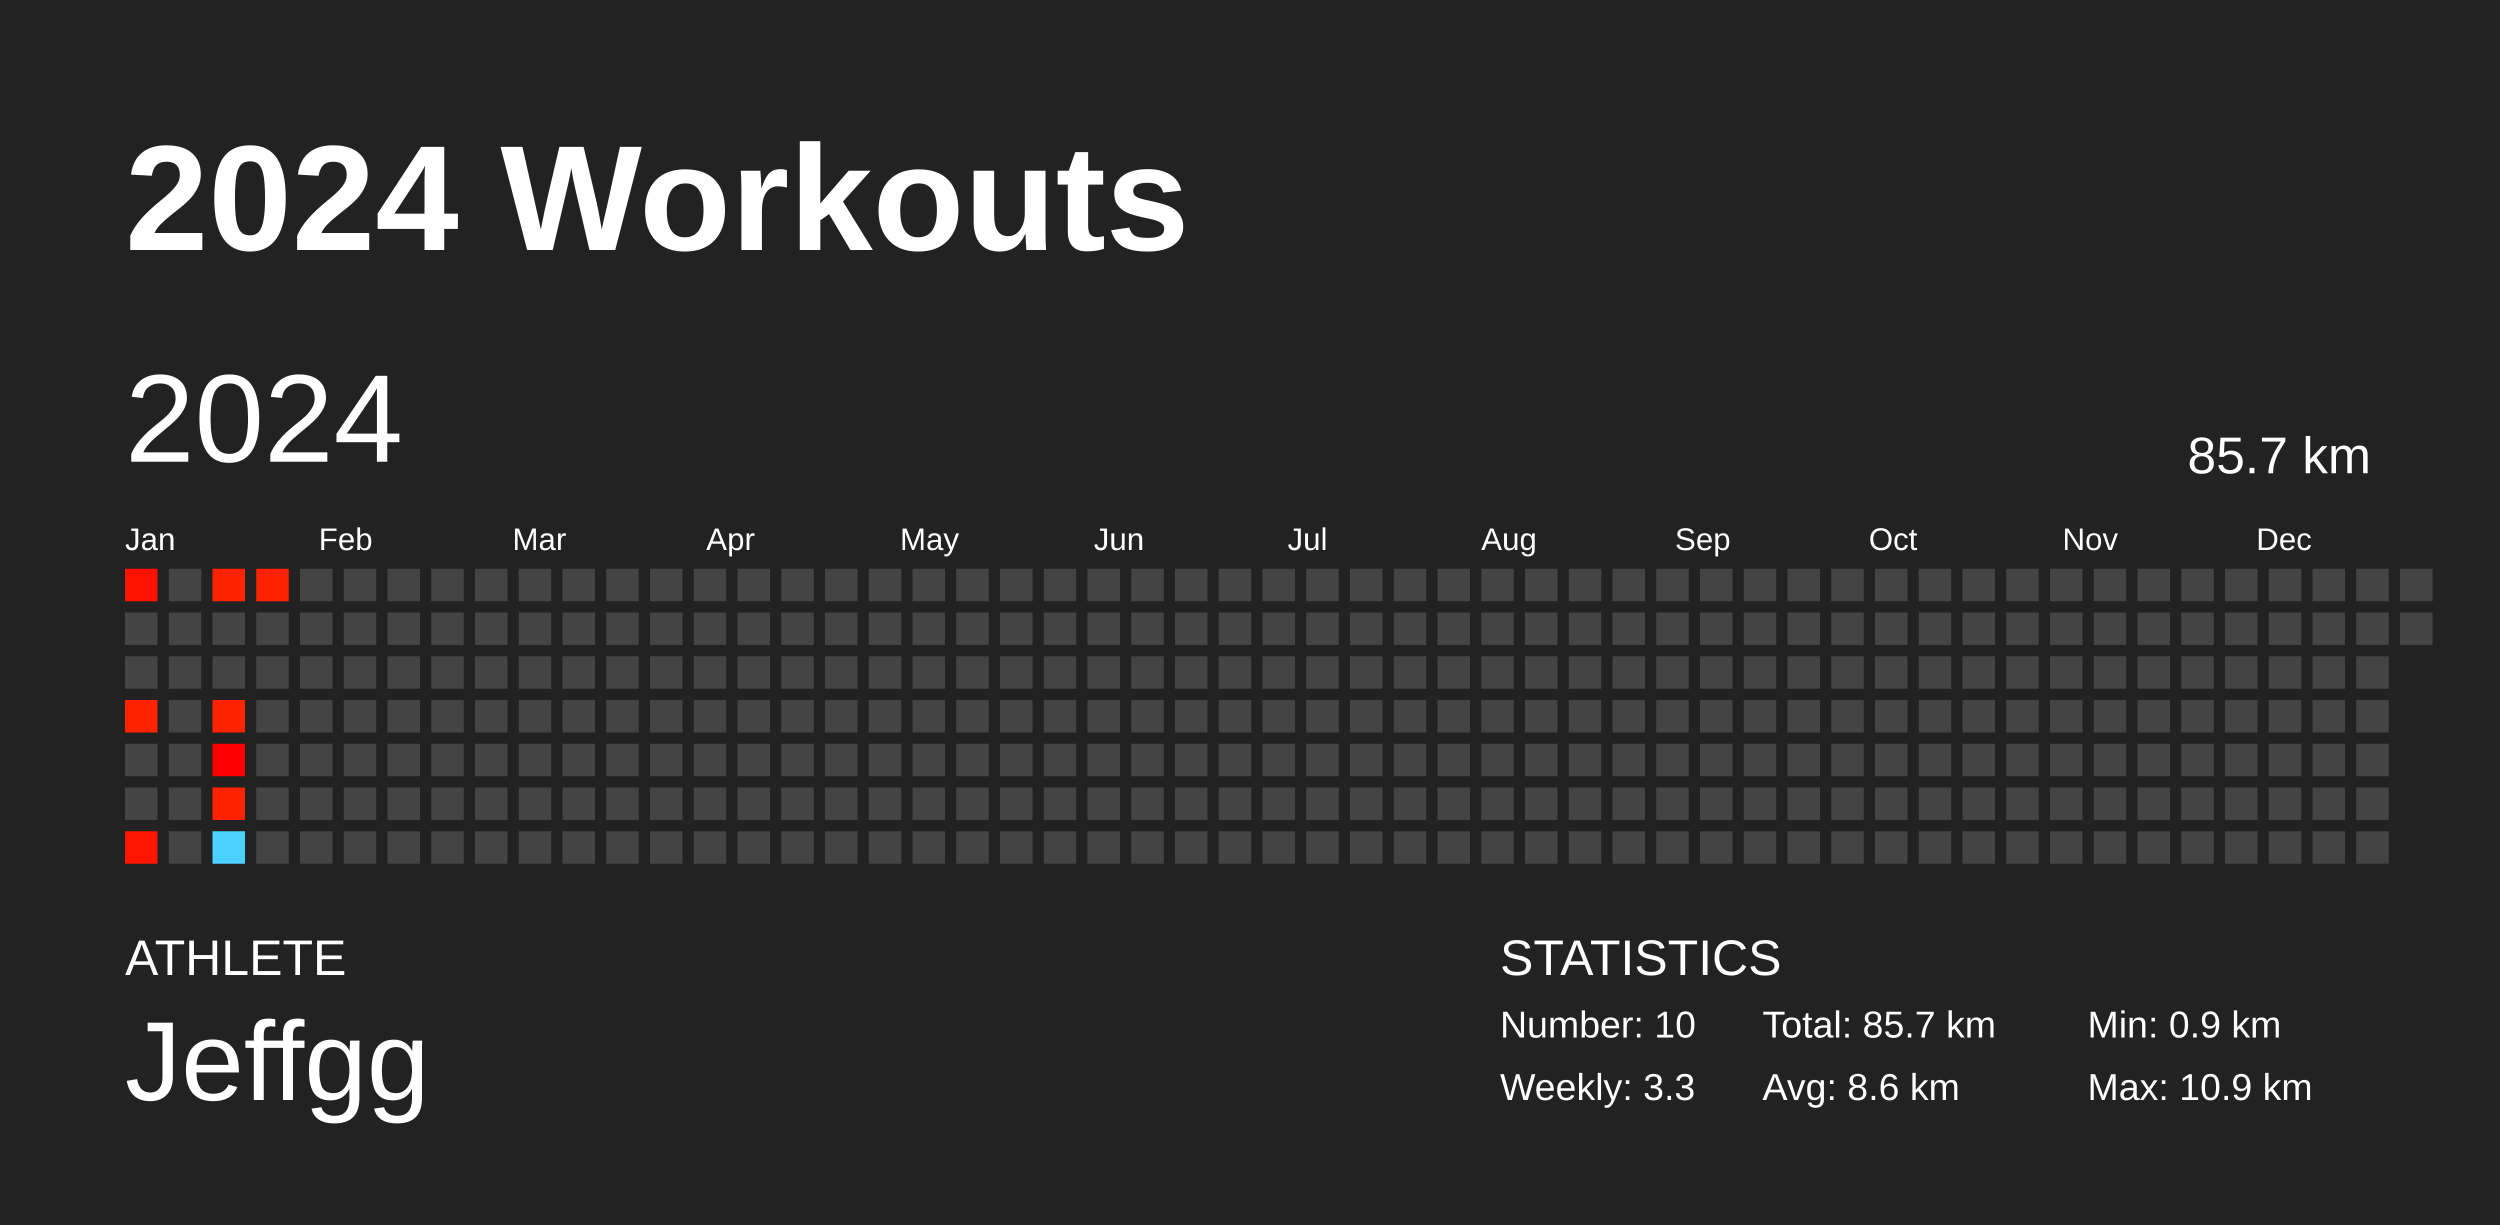
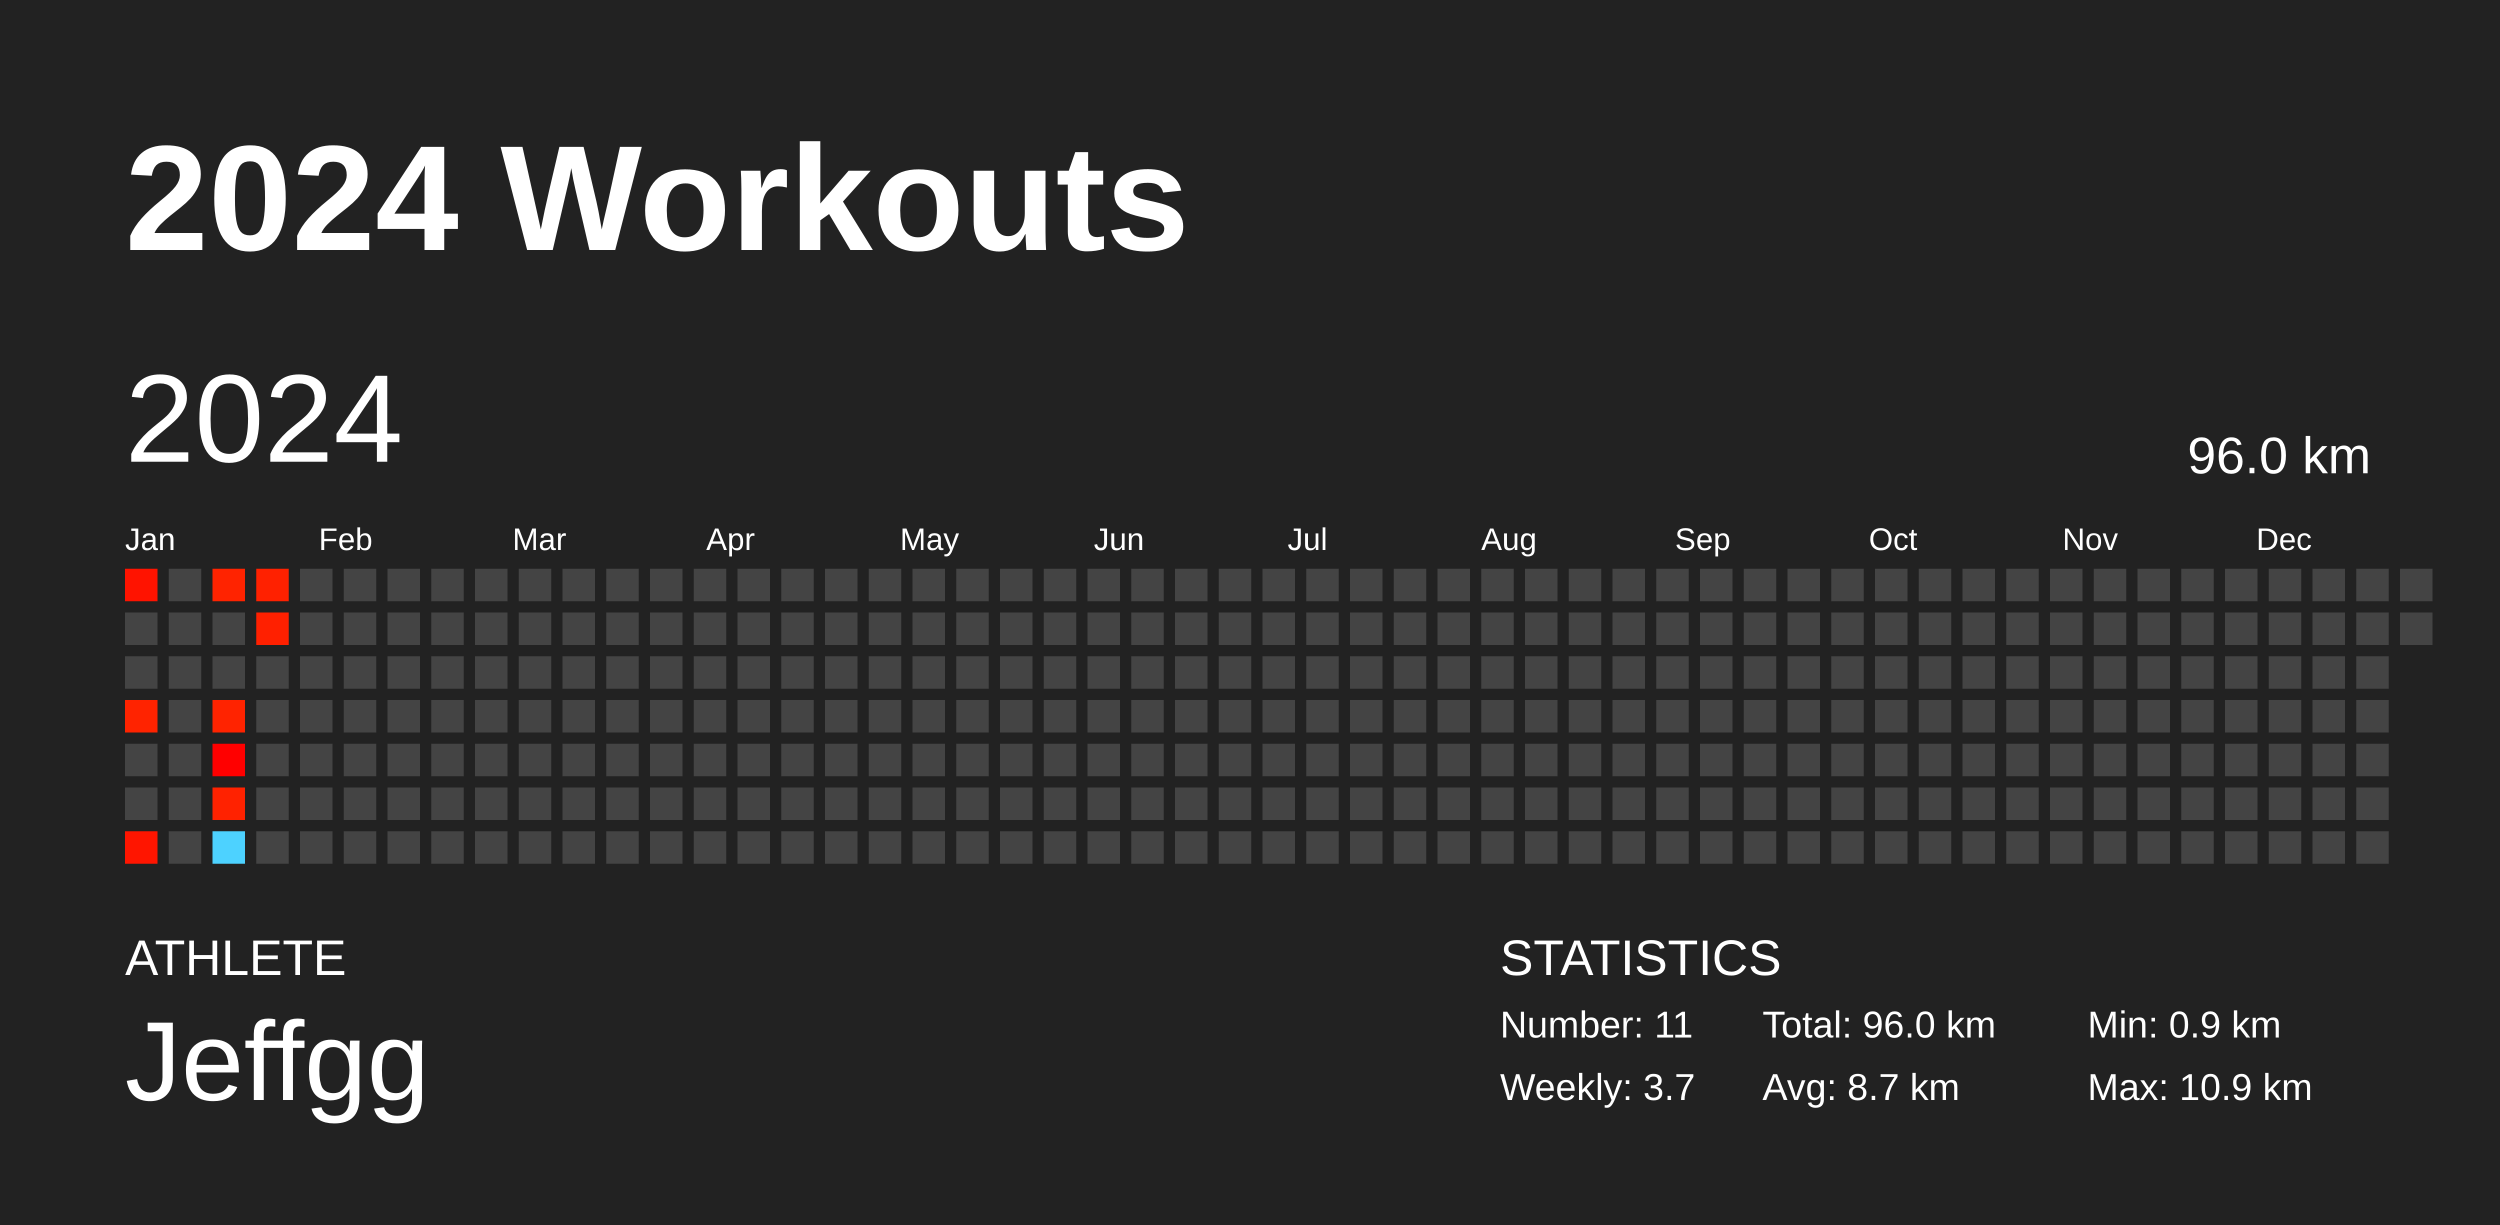
<svg xmlns="http://www.w3.org/2000/svg" baseProfile="full" height="98mm" version="1.1" viewBox="0,0,200,98" width="200mm">
  <defs />
  <rect fill="#222222" height="98" width="200" x="0" y="0" />
  <text fill="#FFFFFF" style="font-size:12px; font-family:Arial; font-weight:bold;" x="10" y="20">2024 Workouts</text>
  <text fill="#FFFFFF" style="font-size:4px; font-family:Arial" x="10" y="78">ATHLETE</text>
  <text fill="#FFFFFF" style="font-size:9px; font-family:Arial" x="10" y="88">Jeffgg</text>
  <text fill="#FFFFFF" style="font-size:4px; font-family:Arial" x="120" y="78">STATISTICS</text>
-   <text fill="#FFFFFF" style="font-size:3px; font-family:Arial" x="120" y="83">Number: 10</text>
-   <text fill="#FFFFFF" style="font-size:3px; font-family:Arial" x="120" y="88">Weekly: 3.3</text>
-   <text fill="#FFFFFF" style="font-size:3px; font-family:Arial" x="141" y="83">Total: 85.7 km</text>
-   <text fill="#FFFFFF" style="font-size:3px; font-family:Arial" x="141" y="88">Avg: 8.6 km</text>
+   <text fill="#FFFFFF" style="font-size:3px; font-family:Arial" x="120" y="83">Number: 11</text>
+   <text fill="#FFFFFF" style="font-size:3px; font-family:Arial" x="120" y="88">Weekly: 3.7</text>
+   <text fill="#FFFFFF" style="font-size:3px; font-family:Arial" x="141" y="83">Total: 96.0 km</text>
+   <text fill="#FFFFFF" style="font-size:3px; font-family:Arial" x="141" y="88">Avg: 8.7 km</text>
  <text fill="#FFFFFF" style="font-size:3px; font-family:Arial" x="167" y="83">Min: 0.9 km</text>
  <text fill="#FFFFFF" style="font-size:3px; font-family:Arial" x="167" y="88">Max: 10.9 km</text>
  <text dominant-baseline="hanging" fill="#FFFFFF" style="font-size:10.0px; font-family:Arial;" x="10" y="30">2024</text>
-   <text dominant-baseline="hanging" fill="#FFFFFF" style="font-size:4.125px; font-family:Arial;" x="175" y="35">85.7 km</text>
+   <text dominant-baseline="hanging" fill="#FFFFFF" style="font-size:4.125px; font-family:Arial;" x="175" y="35">96.0 km</text>
  <text fill="#FFFFFF" style="font-size:2.5px; font-family:Arial" x="10.0" y="44">Jan</text>
  <text fill="#FFFFFF" style="font-size:2.5px; font-family:Arial" x="25.5" y="44">Feb</text>
  <text fill="#FFFFFF" style="font-size:2.5px; font-family:Arial" x="41.0" y="44">Mar</text>
  <text fill="#FFFFFF" style="font-size:2.5px; font-family:Arial" x="56.5" y="44">Apr</text>
  <text fill="#FFFFFF" style="font-size:2.5px; font-family:Arial" x="72.0" y="44">May</text>
  <text fill="#FFFFFF" style="font-size:2.5px; font-family:Arial" x="87.5" y="44">Jun</text>
  <text fill="#FFFFFF" style="font-size:2.5px; font-family:Arial" x="103.0" y="44">Jul</text>
  <text fill="#FFFFFF" style="font-size:2.5px; font-family:Arial" x="118.5" y="44">Aug</text>
  <text fill="#FFFFFF" style="font-size:2.5px; font-family:Arial" x="134.0" y="44">Sep</text>
  <text fill="#FFFFFF" style="font-size:2.5px; font-family:Arial" x="149.5" y="44">Oct</text>
  <text fill="#FFFFFF" style="font-size:2.5px; font-family:Arial" x="165.0" y="44">Nov</text>
  <text fill="#FFFFFF" style="font-size:2.5px; font-family:Arial" x="180.5" y="44">Dec</text>
  <rect fill="#ff1300" height="2.6" width="2.6" x="10.0" y="45.5" />
  <rect fill="#444444" height="2.6" width="2.6" x="10.0" y="49.0" />
  <rect fill="#444444" height="2.6" width="2.6" x="10.0" y="52.5" />
  <rect fill="#ff2300" height="2.6" width="2.6" x="10.0" y="56.0" />
  <rect fill="#444444" height="2.6" width="2.6" x="10.0" y="59.5" />
  <rect fill="#444444" height="2.6" width="2.6" x="10.0" y="63.0" />
  <rect fill="#ff1500" height="2.6" width="2.6" x="10.0" y="66.5" />
  <rect fill="#444444" height="2.6" width="2.6" x="13.5" y="45.5" />
  <rect fill="#444444" height="2.6" width="2.6" x="13.5" y="49.0" />
  <rect fill="#444444" height="2.6" width="2.6" x="13.5" y="52.5" />
  <rect fill="#444444" height="2.6" width="2.6" x="13.5" y="56.0" />
  <rect fill="#444444" height="2.6" width="2.6" x="13.5" y="59.5" />
  <rect fill="#444444" height="2.6" width="2.6" x="13.5" y="63.0" />
  <rect fill="#444444" height="2.6" width="2.6" x="13.5" y="66.5" />
  <rect fill="#ff2300" height="2.6" width="2.6" x="17.0" y="45.5" />
  <rect fill="#444444" height="2.6" width="2.6" x="17.0" y="49.0" />
  <rect fill="#444444" height="2.6" width="2.6" x="17.0" y="52.5" />
  <rect fill="#ff2300" height="2.6" width="2.6" x="17.0" y="56.0" />
  <rect fill="#ff0000" height="2.6" width="2.6" x="17.0" y="59.5" />
  <rect fill="#ff2200" height="2.6" width="2.6" x="17.0" y="63.0" />
  <rect fill="#4dd2ff" height="2.6" width="2.6" x="17.0" y="66.5" />
  <rect fill="#ff2100" height="2.6" width="2.6" x="20.5" y="45.5" />
-   <rect fill="#444444" height="2.6" width="2.6" x="20.5" y="49.0" />
+   <rect fill="#ff2000" height="2.6" width="2.6" x="20.5" y="49.0" />
  <rect fill="#444444" height="2.6" width="2.6" x="20.5" y="52.5" />
  <rect fill="#444444" height="2.6" width="2.6" x="20.5" y="56.0" />
  <rect fill="#444444" height="2.6" width="2.6" x="20.5" y="59.5" />
  <rect fill="#444444" height="2.6" width="2.6" x="20.5" y="63.0" />
  <rect fill="#444444" height="2.6" width="2.6" x="20.5" y="66.5" />
  <rect fill="#444444" height="2.6" width="2.6" x="24.0" y="45.5" />
  <rect fill="#444444" height="2.6" width="2.6" x="24.0" y="49.0" />
  <rect fill="#444444" height="2.6" width="2.6" x="24.0" y="52.5" />
  <rect fill="#444444" height="2.6" width="2.6" x="24.0" y="56.0" />
  <rect fill="#444444" height="2.6" width="2.6" x="24.0" y="59.5" />
  <rect fill="#444444" height="2.6" width="2.6" x="24.0" y="63.0" />
  <rect fill="#444444" height="2.6" width="2.6" x="24.0" y="66.5" />
  <rect fill="#444444" height="2.6" width="2.6" x="27.5" y="45.5" />
  <rect fill="#444444" height="2.6" width="2.6" x="27.5" y="49.0" />
  <rect fill="#444444" height="2.6" width="2.6" x="27.5" y="52.5" />
  <rect fill="#444444" height="2.6" width="2.6" x="27.5" y="56.0" />
  <rect fill="#444444" height="2.6" width="2.6" x="27.5" y="59.5" />
  <rect fill="#444444" height="2.6" width="2.6" x="27.5" y="63.0" />
  <rect fill="#444444" height="2.6" width="2.6" x="27.5" y="66.5" />
  <rect fill="#444444" height="2.6" width="2.6" x="31.0" y="45.5" />
  <rect fill="#444444" height="2.6" width="2.6" x="31.0" y="49.0" />
  <rect fill="#444444" height="2.6" width="2.6" x="31.0" y="52.5" />
  <rect fill="#444444" height="2.6" width="2.6" x="31.0" y="56.0" />
  <rect fill="#444444" height="2.6" width="2.6" x="31.0" y="59.5" />
  <rect fill="#444444" height="2.6" width="2.6" x="31.0" y="63.0" />
  <rect fill="#444444" height="2.6" width="2.6" x="31.0" y="66.5" />
  <rect fill="#444444" height="2.6" width="2.6" x="34.5" y="45.5" />
  <rect fill="#444444" height="2.6" width="2.6" x="34.5" y="49.0" />
  <rect fill="#444444" height="2.6" width="2.6" x="34.5" y="52.5" />
  <rect fill="#444444" height="2.6" width="2.6" x="34.5" y="56.0" />
  <rect fill="#444444" height="2.6" width="2.6" x="34.5" y="59.5" />
  <rect fill="#444444" height="2.6" width="2.6" x="34.5" y="63.0" />
  <rect fill="#444444" height="2.6" width="2.6" x="34.5" y="66.5" />
  <rect fill="#444444" height="2.6" width="2.6" x="38.0" y="45.5" />
  <rect fill="#444444" height="2.6" width="2.6" x="38.0" y="49.0" />
  <rect fill="#444444" height="2.6" width="2.6" x="38.0" y="52.5" />
  <rect fill="#444444" height="2.6" width="2.6" x="38.0" y="56.0" />
  <rect fill="#444444" height="2.6" width="2.6" x="38.0" y="59.5" />
  <rect fill="#444444" height="2.6" width="2.6" x="38.0" y="63.0" />
  <rect fill="#444444" height="2.6" width="2.6" x="38.0" y="66.5" />
  <rect fill="#444444" height="2.6" width="2.6" x="41.5" y="45.5" />
  <rect fill="#444444" height="2.6" width="2.6" x="41.5" y="49.0" />
  <rect fill="#444444" height="2.6" width="2.6" x="41.5" y="52.5" />
  <rect fill="#444444" height="2.6" width="2.6" x="41.5" y="56.0" />
  <rect fill="#444444" height="2.6" width="2.6" x="41.5" y="59.5" />
  <rect fill="#444444" height="2.6" width="2.6" x="41.5" y="63.0" />
  <rect fill="#444444" height="2.6" width="2.6" x="41.5" y="66.5" />
  <rect fill="#444444" height="2.6" width="2.6" x="45.0" y="45.5" />
  <rect fill="#444444" height="2.6" width="2.6" x="45.0" y="49.0" />
  <rect fill="#444444" height="2.6" width="2.6" x="45.0" y="52.5" />
  <rect fill="#444444" height="2.6" width="2.6" x="45.0" y="56.0" />
  <rect fill="#444444" height="2.6" width="2.6" x="45.0" y="59.5" />
  <rect fill="#444444" height="2.6" width="2.6" x="45.0" y="63.0" />
  <rect fill="#444444" height="2.6" width="2.6" x="45.0" y="66.5" />
  <rect fill="#444444" height="2.6" width="2.6" x="48.5" y="45.5" />
  <rect fill="#444444" height="2.6" width="2.6" x="48.5" y="49.0" />
  <rect fill="#444444" height="2.6" width="2.6" x="48.5" y="52.5" />
  <rect fill="#444444" height="2.6" width="2.6" x="48.5" y="56.0" />
  <rect fill="#444444" height="2.6" width="2.6" x="48.5" y="59.5" />
  <rect fill="#444444" height="2.6" width="2.6" x="48.5" y="63.0" />
  <rect fill="#444444" height="2.6" width="2.6" x="48.5" y="66.5" />
  <rect fill="#444444" height="2.6" width="2.6" x="52.0" y="45.5" />
  <rect fill="#444444" height="2.6" width="2.6" x="52.0" y="49.0" />
  <rect fill="#444444" height="2.6" width="2.6" x="52.0" y="52.5" />
  <rect fill="#444444" height="2.6" width="2.6" x="52.0" y="56.0" />
  <rect fill="#444444" height="2.6" width="2.6" x="52.0" y="59.5" />
  <rect fill="#444444" height="2.6" width="2.6" x="52.0" y="63.0" />
  <rect fill="#444444" height="2.6" width="2.6" x="52.0" y="66.5" />
  <rect fill="#444444" height="2.6" width="2.6" x="55.5" y="45.5" />
  <rect fill="#444444" height="2.6" width="2.6" x="55.5" y="49.0" />
  <rect fill="#444444" height="2.6" width="2.6" x="55.5" y="52.5" />
  <rect fill="#444444" height="2.6" width="2.6" x="55.5" y="56.0" />
  <rect fill="#444444" height="2.6" width="2.6" x="55.5" y="59.5" />
  <rect fill="#444444" height="2.6" width="2.6" x="55.5" y="63.0" />
  <rect fill="#444444" height="2.6" width="2.6" x="55.5" y="66.5" />
  <rect fill="#444444" height="2.6" width="2.6" x="59.0" y="45.5" />
  <rect fill="#444444" height="2.6" width="2.6" x="59.0" y="49.0" />
  <rect fill="#444444" height="2.6" width="2.6" x="59.0" y="52.5" />
  <rect fill="#444444" height="2.6" width="2.6" x="59.0" y="56.0" />
  <rect fill="#444444" height="2.6" width="2.6" x="59.0" y="59.5" />
  <rect fill="#444444" height="2.6" width="2.6" x="59.0" y="63.0" />
  <rect fill="#444444" height="2.6" width="2.6" x="59.0" y="66.5" />
  <rect fill="#444444" height="2.6" width="2.6" x="62.5" y="45.5" />
  <rect fill="#444444" height="2.6" width="2.6" x="62.5" y="49.0" />
  <rect fill="#444444" height="2.6" width="2.6" x="62.5" y="52.5" />
  <rect fill="#444444" height="2.6" width="2.6" x="62.5" y="56.0" />
  <rect fill="#444444" height="2.6" width="2.6" x="62.5" y="59.5" />
  <rect fill="#444444" height="2.6" width="2.6" x="62.5" y="63.0" />
  <rect fill="#444444" height="2.6" width="2.6" x="62.5" y="66.5" />
  <rect fill="#444444" height="2.6" width="2.6" x="66.0" y="45.5" />
  <rect fill="#444444" height="2.6" width="2.6" x="66.0" y="49.0" />
  <rect fill="#444444" height="2.6" width="2.6" x="66.0" y="52.5" />
  <rect fill="#444444" height="2.6" width="2.6" x="66.0" y="56.0" />
  <rect fill="#444444" height="2.6" width="2.6" x="66.0" y="59.5" />
  <rect fill="#444444" height="2.6" width="2.6" x="66.0" y="63.0" />
  <rect fill="#444444" height="2.6" width="2.6" x="66.0" y="66.5" />
  <rect fill="#444444" height="2.6" width="2.6" x="69.5" y="45.5" />
  <rect fill="#444444" height="2.6" width="2.6" x="69.5" y="49.0" />
  <rect fill="#444444" height="2.6" width="2.6" x="69.5" y="52.5" />
  <rect fill="#444444" height="2.6" width="2.6" x="69.5" y="56.0" />
  <rect fill="#444444" height="2.6" width="2.6" x="69.5" y="59.5" />
  <rect fill="#444444" height="2.6" width="2.6" x="69.5" y="63.0" />
  <rect fill="#444444" height="2.6" width="2.6" x="69.5" y="66.5" />
  <rect fill="#444444" height="2.6" width="2.6" x="73.0" y="45.5" />
  <rect fill="#444444" height="2.6" width="2.6" x="73.0" y="49.0" />
  <rect fill="#444444" height="2.6" width="2.6" x="73.0" y="52.5" />
  <rect fill="#444444" height="2.6" width="2.6" x="73.0" y="56.0" />
  <rect fill="#444444" height="2.6" width="2.6" x="73.0" y="59.5" />
  <rect fill="#444444" height="2.6" width="2.6" x="73.0" y="63.0" />
  <rect fill="#444444" height="2.6" width="2.6" x="73.0" y="66.5" />
  <rect fill="#444444" height="2.6" width="2.6" x="76.5" y="45.5" />
  <rect fill="#444444" height="2.6" width="2.6" x="76.5" y="49.0" />
  <rect fill="#444444" height="2.6" width="2.6" x="76.5" y="52.5" />
  <rect fill="#444444" height="2.6" width="2.6" x="76.5" y="56.0" />
  <rect fill="#444444" height="2.6" width="2.6" x="76.5" y="59.5" />
  <rect fill="#444444" height="2.6" width="2.6" x="76.5" y="63.0" />
  <rect fill="#444444" height="2.6" width="2.6" x="76.5" y="66.5" />
  <rect fill="#444444" height="2.6" width="2.6" x="80.0" y="45.5" />
  <rect fill="#444444" height="2.6" width="2.6" x="80.0" y="49.0" />
  <rect fill="#444444" height="2.6" width="2.6" x="80.0" y="52.5" />
  <rect fill="#444444" height="2.6" width="2.6" x="80.0" y="56.0" />
  <rect fill="#444444" height="2.6" width="2.6" x="80.0" y="59.5" />
  <rect fill="#444444" height="2.6" width="2.6" x="80.0" y="63.0" />
  <rect fill="#444444" height="2.6" width="2.6" x="80.0" y="66.5" />
  <rect fill="#444444" height="2.6" width="2.6" x="83.5" y="45.5" />
  <rect fill="#444444" height="2.6" width="2.6" x="83.5" y="49.0" />
  <rect fill="#444444" height="2.6" width="2.6" x="83.5" y="52.5" />
  <rect fill="#444444" height="2.6" width="2.6" x="83.5" y="56.0" />
  <rect fill="#444444" height="2.6" width="2.6" x="83.5" y="59.5" />
  <rect fill="#444444" height="2.6" width="2.6" x="83.5" y="63.0" />
  <rect fill="#444444" height="2.6" width="2.6" x="83.5" y="66.5" />
  <rect fill="#444444" height="2.6" width="2.6" x="87.0" y="45.5" />
  <rect fill="#444444" height="2.6" width="2.6" x="87.0" y="49.0" />
  <rect fill="#444444" height="2.6" width="2.6" x="87.0" y="52.5" />
  <rect fill="#444444" height="2.6" width="2.6" x="87.0" y="56.0" />
  <rect fill="#444444" height="2.6" width="2.6" x="87.0" y="59.5" />
  <rect fill="#444444" height="2.6" width="2.6" x="87.0" y="63.0" />
  <rect fill="#444444" height="2.6" width="2.6" x="87.0" y="66.5" />
  <rect fill="#444444" height="2.6" width="2.6" x="90.5" y="45.5" />
  <rect fill="#444444" height="2.6" width="2.6" x="90.5" y="49.0" />
  <rect fill="#444444" height="2.6" width="2.6" x="90.5" y="52.5" />
  <rect fill="#444444" height="2.6" width="2.6" x="90.5" y="56.0" />
  <rect fill="#444444" height="2.6" width="2.6" x="90.5" y="59.5" />
  <rect fill="#444444" height="2.6" width="2.6" x="90.5" y="63.0" />
  <rect fill="#444444" height="2.6" width="2.6" x="90.5" y="66.5" />
  <rect fill="#444444" height="2.6" width="2.6" x="94.0" y="45.5" />
  <rect fill="#444444" height="2.6" width="2.6" x="94.0" y="49.0" />
  <rect fill="#444444" height="2.6" width="2.6" x="94.0" y="52.5" />
  <rect fill="#444444" height="2.6" width="2.6" x="94.0" y="56.0" />
  <rect fill="#444444" height="2.6" width="2.6" x="94.0" y="59.5" />
  <rect fill="#444444" height="2.6" width="2.6" x="94.0" y="63.0" />
  <rect fill="#444444" height="2.6" width="2.6" x="94.0" y="66.5" />
  <rect fill="#444444" height="2.6" width="2.6" x="97.5" y="45.5" />
  <rect fill="#444444" height="2.6" width="2.6" x="97.5" y="49.0" />
  <rect fill="#444444" height="2.6" width="2.6" x="97.5" y="52.5" />
  <rect fill="#444444" height="2.6" width="2.6" x="97.5" y="56.0" />
  <rect fill="#444444" height="2.6" width="2.6" x="97.5" y="59.5" />
  <rect fill="#444444" height="2.6" width="2.6" x="97.5" y="63.0" />
  <rect fill="#444444" height="2.6" width="2.6" x="97.5" y="66.5" />
  <rect fill="#444444" height="2.6" width="2.6" x="101.0" y="45.5" />
  <rect fill="#444444" height="2.6" width="2.6" x="101.0" y="49.0" />
  <rect fill="#444444" height="2.6" width="2.6" x="101.0" y="52.5" />
  <rect fill="#444444" height="2.6" width="2.6" x="101.0" y="56.0" />
  <rect fill="#444444" height="2.6" width="2.6" x="101.0" y="59.5" />
  <rect fill="#444444" height="2.6" width="2.6" x="101.0" y="63.0" />
  <rect fill="#444444" height="2.6" width="2.6" x="101.0" y="66.5" />
  <rect fill="#444444" height="2.6" width="2.6" x="104.5" y="45.5" />
  <rect fill="#444444" height="2.6" width="2.6" x="104.5" y="49.0" />
  <rect fill="#444444" height="2.6" width="2.6" x="104.5" y="52.5" />
  <rect fill="#444444" height="2.6" width="2.6" x="104.5" y="56.0" />
  <rect fill="#444444" height="2.6" width="2.6" x="104.5" y="59.5" />
  <rect fill="#444444" height="2.6" width="2.6" x="104.5" y="63.0" />
  <rect fill="#444444" height="2.6" width="2.6" x="104.5" y="66.5" />
  <rect fill="#444444" height="2.6" width="2.6" x="108.0" y="45.5" />
  <rect fill="#444444" height="2.6" width="2.6" x="108.0" y="49.0" />
  <rect fill="#444444" height="2.6" width="2.6" x="108.0" y="52.5" />
  <rect fill="#444444" height="2.6" width="2.6" x="108.0" y="56.0" />
  <rect fill="#444444" height="2.6" width="2.6" x="108.0" y="59.5" />
  <rect fill="#444444" height="2.6" width="2.6" x="108.0" y="63.0" />
  <rect fill="#444444" height="2.6" width="2.6" x="108.0" y="66.5" />
  <rect fill="#444444" height="2.6" width="2.6" x="111.5" y="45.5" />
  <rect fill="#444444" height="2.6" width="2.6" x="111.5" y="49.0" />
  <rect fill="#444444" height="2.6" width="2.6" x="111.5" y="52.5" />
  <rect fill="#444444" height="2.6" width="2.6" x="111.5" y="56.0" />
  <rect fill="#444444" height="2.6" width="2.6" x="111.5" y="59.5" />
  <rect fill="#444444" height="2.6" width="2.6" x="111.5" y="63.0" />
  <rect fill="#444444" height="2.6" width="2.6" x="111.5" y="66.5" />
  <rect fill="#444444" height="2.6" width="2.6" x="115.0" y="45.5" />
  <rect fill="#444444" height="2.6" width="2.6" x="115.0" y="49.0" />
  <rect fill="#444444" height="2.6" width="2.6" x="115.0" y="52.5" />
  <rect fill="#444444" height="2.6" width="2.6" x="115.0" y="56.0" />
  <rect fill="#444444" height="2.6" width="2.6" x="115.0" y="59.5" />
  <rect fill="#444444" height="2.6" width="2.6" x="115.0" y="63.0" />
  <rect fill="#444444" height="2.6" width="2.6" x="115.0" y="66.5" />
  <rect fill="#444444" height="2.6" width="2.6" x="118.5" y="45.5" />
  <rect fill="#444444" height="2.6" width="2.6" x="118.5" y="49.0" />
  <rect fill="#444444" height="2.6" width="2.6" x="118.5" y="52.5" />
  <rect fill="#444444" height="2.6" width="2.6" x="118.5" y="56.0" />
  <rect fill="#444444" height="2.6" width="2.6" x="118.5" y="59.5" />
  <rect fill="#444444" height="2.6" width="2.6" x="118.5" y="63.0" />
  <rect fill="#444444" height="2.6" width="2.6" x="118.5" y="66.5" />
  <rect fill="#444444" height="2.6" width="2.6" x="122.0" y="45.5" />
  <rect fill="#444444" height="2.6" width="2.6" x="122.0" y="49.0" />
  <rect fill="#444444" height="2.6" width="2.6" x="122.0" y="52.5" />
  <rect fill="#444444" height="2.6" width="2.6" x="122.0" y="56.0" />
  <rect fill="#444444" height="2.6" width="2.6" x="122.0" y="59.5" />
  <rect fill="#444444" height="2.6" width="2.6" x="122.0" y="63.0" />
  <rect fill="#444444" height="2.6" width="2.6" x="122.0" y="66.5" />
  <rect fill="#444444" height="2.6" width="2.6" x="125.5" y="45.5" />
  <rect fill="#444444" height="2.6" width="2.6" x="125.5" y="49.0" />
  <rect fill="#444444" height="2.6" width="2.6" x="125.5" y="52.5" />
  <rect fill="#444444" height="2.6" width="2.6" x="125.5" y="56.0" />
  <rect fill="#444444" height="2.6" width="2.6" x="125.5" y="59.5" />
  <rect fill="#444444" height="2.6" width="2.6" x="125.5" y="63.0" />
  <rect fill="#444444" height="2.6" width="2.6" x="125.5" y="66.5" />
  <rect fill="#444444" height="2.6" width="2.6" x="129.0" y="45.5" />
  <rect fill="#444444" height="2.6" width="2.6" x="129.0" y="49.0" />
  <rect fill="#444444" height="2.6" width="2.6" x="129.0" y="52.5" />
  <rect fill="#444444" height="2.6" width="2.6" x="129.0" y="56.0" />
  <rect fill="#444444" height="2.6" width="2.6" x="129.0" y="59.5" />
  <rect fill="#444444" height="2.6" width="2.6" x="129.0" y="63.0" />
  <rect fill="#444444" height="2.6" width="2.6" x="129.0" y="66.5" />
  <rect fill="#444444" height="2.6" width="2.6" x="132.5" y="45.5" />
  <rect fill="#444444" height="2.6" width="2.6" x="132.5" y="49.0" />
  <rect fill="#444444" height="2.6" width="2.6" x="132.5" y="52.5" />
  <rect fill="#444444" height="2.6" width="2.6" x="132.5" y="56.0" />
  <rect fill="#444444" height="2.6" width="2.6" x="132.5" y="59.5" />
  <rect fill="#444444" height="2.6" width="2.6" x="132.5" y="63.0" />
  <rect fill="#444444" height="2.6" width="2.6" x="132.5" y="66.5" />
  <rect fill="#444444" height="2.6" width="2.6" x="136.0" y="45.5" />
  <rect fill="#444444" height="2.6" width="2.6" x="136.0" y="49.0" />
  <rect fill="#444444" height="2.6" width="2.6" x="136.0" y="52.5" />
  <rect fill="#444444" height="2.6" width="2.6" x="136.0" y="56.0" />
  <rect fill="#444444" height="2.6" width="2.6" x="136.0" y="59.5" />
  <rect fill="#444444" height="2.6" width="2.6" x="136.0" y="63.0" />
  <rect fill="#444444" height="2.6" width="2.6" x="136.0" y="66.5" />
  <rect fill="#444444" height="2.6" width="2.6" x="139.5" y="45.5" />
  <rect fill="#444444" height="2.6" width="2.6" x="139.5" y="49.0" />
  <rect fill="#444444" height="2.6" width="2.6" x="139.5" y="52.5" />
  <rect fill="#444444" height="2.6" width="2.6" x="139.5" y="56.0" />
  <rect fill="#444444" height="2.6" width="2.6" x="139.5" y="59.5" />
  <rect fill="#444444" height="2.6" width="2.6" x="139.5" y="63.0" />
  <rect fill="#444444" height="2.6" width="2.6" x="139.5" y="66.5" />
  <rect fill="#444444" height="2.6" width="2.6" x="143.0" y="45.5" />
  <rect fill="#444444" height="2.6" width="2.6" x="143.0" y="49.0" />
  <rect fill="#444444" height="2.6" width="2.6" x="143.0" y="52.5" />
  <rect fill="#444444" height="2.6" width="2.6" x="143.0" y="56.0" />
  <rect fill="#444444" height="2.6" width="2.6" x="143.0" y="59.5" />
  <rect fill="#444444" height="2.6" width="2.6" x="143.0" y="63.0" />
  <rect fill="#444444" height="2.6" width="2.6" x="143.0" y="66.5" />
  <rect fill="#444444" height="2.6" width="2.6" x="146.5" y="45.5" />
  <rect fill="#444444" height="2.6" width="2.6" x="146.5" y="49.0" />
  <rect fill="#444444" height="2.6" width="2.6" x="146.5" y="52.5" />
  <rect fill="#444444" height="2.6" width="2.6" x="146.5" y="56.0" />
  <rect fill="#444444" height="2.6" width="2.6" x="146.5" y="59.5" />
  <rect fill="#444444" height="2.6" width="2.6" x="146.5" y="63.0" />
  <rect fill="#444444" height="2.6" width="2.6" x="146.5" y="66.5" />
  <rect fill="#444444" height="2.6" width="2.6" x="150.0" y="45.5" />
  <rect fill="#444444" height="2.6" width="2.6" x="150.0" y="49.0" />
  <rect fill="#444444" height="2.6" width="2.6" x="150.0" y="52.5" />
  <rect fill="#444444" height="2.6" width="2.6" x="150.0" y="56.0" />
  <rect fill="#444444" height="2.6" width="2.6" x="150.0" y="59.5" />
  <rect fill="#444444" height="2.6" width="2.6" x="150.0" y="63.0" />
  <rect fill="#444444" height="2.6" width="2.6" x="150.0" y="66.5" />
  <rect fill="#444444" height="2.6" width="2.6" x="153.5" y="45.5" />
  <rect fill="#444444" height="2.6" width="2.6" x="153.5" y="49.0" />
  <rect fill="#444444" height="2.6" width="2.6" x="153.5" y="52.5" />
  <rect fill="#444444" height="2.6" width="2.6" x="153.5" y="56.0" />
  <rect fill="#444444" height="2.6" width="2.6" x="153.5" y="59.5" />
  <rect fill="#444444" height="2.6" width="2.6" x="153.5" y="63.0" />
  <rect fill="#444444" height="2.6" width="2.6" x="153.5" y="66.5" />
  <rect fill="#444444" height="2.6" width="2.6" x="157.0" y="45.5" />
  <rect fill="#444444" height="2.6" width="2.6" x="157.0" y="49.0" />
  <rect fill="#444444" height="2.6" width="2.6" x="157.0" y="52.5" />
  <rect fill="#444444" height="2.6" width="2.6" x="157.0" y="56.0" />
  <rect fill="#444444" height="2.6" width="2.6" x="157.0" y="59.5" />
  <rect fill="#444444" height="2.6" width="2.6" x="157.0" y="63.0" />
  <rect fill="#444444" height="2.6" width="2.6" x="157.0" y="66.5" />
  <rect fill="#444444" height="2.6" width="2.6" x="160.5" y="45.5" />
  <rect fill="#444444" height="2.6" width="2.6" x="160.5" y="49.0" />
  <rect fill="#444444" height="2.6" width="2.6" x="160.5" y="52.5" />
  <rect fill="#444444" height="2.6" width="2.6" x="160.5" y="56.0" />
  <rect fill="#444444" height="2.6" width="2.6" x="160.5" y="59.5" />
  <rect fill="#444444" height="2.6" width="2.6" x="160.5" y="63.0" />
  <rect fill="#444444" height="2.6" width="2.6" x="160.5" y="66.5" />
  <rect fill="#444444" height="2.6" width="2.6" x="164.0" y="45.5" />
  <rect fill="#444444" height="2.6" width="2.6" x="164.0" y="49.0" />
  <rect fill="#444444" height="2.6" width="2.6" x="164.0" y="52.5" />
  <rect fill="#444444" height="2.6" width="2.6" x="164.0" y="56.0" />
  <rect fill="#444444" height="2.6" width="2.6" x="164.0" y="59.5" />
  <rect fill="#444444" height="2.6" width="2.6" x="164.0" y="63.0" />
  <rect fill="#444444" height="2.6" width="2.6" x="164.0" y="66.5" />
  <rect fill="#444444" height="2.6" width="2.6" x="167.5" y="45.5" />
  <rect fill="#444444" height="2.6" width="2.6" x="167.5" y="49.0" />
  <rect fill="#444444" height="2.6" width="2.6" x="167.5" y="52.5" />
  <rect fill="#444444" height="2.6" width="2.6" x="167.5" y="56.0" />
  <rect fill="#444444" height="2.6" width="2.6" x="167.5" y="59.5" />
  <rect fill="#444444" height="2.6" width="2.6" x="167.5" y="63.0" />
  <rect fill="#444444" height="2.6" width="2.6" x="167.5" y="66.5" />
  <rect fill="#444444" height="2.6" width="2.6" x="171.0" y="45.5" />
  <rect fill="#444444" height="2.6" width="2.6" x="171.0" y="49.0" />
  <rect fill="#444444" height="2.6" width="2.6" x="171.0" y="52.5" />
  <rect fill="#444444" height="2.6" width="2.6" x="171.0" y="56.0" />
  <rect fill="#444444" height="2.6" width="2.6" x="171.0" y="59.5" />
  <rect fill="#444444" height="2.6" width="2.6" x="171.0" y="63.0" />
  <rect fill="#444444" height="2.6" width="2.6" x="171.0" y="66.5" />
  <rect fill="#444444" height="2.6" width="2.6" x="174.5" y="45.5" />
  <rect fill="#444444" height="2.6" width="2.6" x="174.5" y="49.0" />
  <rect fill="#444444" height="2.6" width="2.6" x="174.5" y="52.5" />
  <rect fill="#444444" height="2.6" width="2.6" x="174.5" y="56.0" />
  <rect fill="#444444" height="2.6" width="2.6" x="174.5" y="59.5" />
  <rect fill="#444444" height="2.6" width="2.6" x="174.5" y="63.0" />
  <rect fill="#444444" height="2.6" width="2.6" x="174.5" y="66.5" />
  <rect fill="#444444" height="2.6" width="2.6" x="178.0" y="45.5" />
  <rect fill="#444444" height="2.6" width="2.6" x="178.0" y="49.0" />
  <rect fill="#444444" height="2.6" width="2.6" x="178.0" y="52.5" />
  <rect fill="#444444" height="2.6" width="2.6" x="178.0" y="56.0" />
  <rect fill="#444444" height="2.6" width="2.6" x="178.0" y="59.5" />
  <rect fill="#444444" height="2.6" width="2.6" x="178.0" y="63.0" />
  <rect fill="#444444" height="2.6" width="2.6" x="178.0" y="66.5" />
  <rect fill="#444444" height="2.6" width="2.6" x="181.5" y="45.5" />
  <rect fill="#444444" height="2.6" width="2.6" x="181.5" y="49.0" />
  <rect fill="#444444" height="2.6" width="2.6" x="181.5" y="52.5" />
  <rect fill="#444444" height="2.6" width="2.6" x="181.5" y="56.0" />
  <rect fill="#444444" height="2.6" width="2.6" x="181.5" y="59.5" />
  <rect fill="#444444" height="2.6" width="2.6" x="181.5" y="63.0" />
  <rect fill="#444444" height="2.6" width="2.6" x="181.5" y="66.5" />
  <rect fill="#444444" height="2.6" width="2.6" x="185.0" y="45.5" />
  <rect fill="#444444" height="2.6" width="2.6" x="185.0" y="49.0" />
  <rect fill="#444444" height="2.6" width="2.6" x="185.0" y="52.5" />
  <rect fill="#444444" height="2.6" width="2.6" x="185.0" y="56.0" />
  <rect fill="#444444" height="2.6" width="2.6" x="185.0" y="59.5" />
  <rect fill="#444444" height="2.6" width="2.6" x="185.0" y="63.0" />
  <rect fill="#444444" height="2.6" width="2.6" x="185.0" y="66.5" />
  <rect fill="#444444" height="2.6" width="2.6" x="188.5" y="45.5" />
  <rect fill="#444444" height="2.6" width="2.6" x="188.5" y="49.0" />
  <rect fill="#444444" height="2.6" width="2.6" x="188.5" y="52.5" />
  <rect fill="#444444" height="2.6" width="2.6" x="188.5" y="56.0" />
  <rect fill="#444444" height="2.6" width="2.6" x="188.5" y="59.5" />
  <rect fill="#444444" height="2.6" width="2.6" x="188.5" y="63.0" />
  <rect fill="#444444" height="2.6" width="2.6" x="188.5" y="66.5" />
  <rect fill="#444444" height="2.6" width="2.6" x="192.0" y="45.5" />
  <rect fill="#444444" height="2.6" width="2.6" x="192.0" y="49.0" />
</svg>
